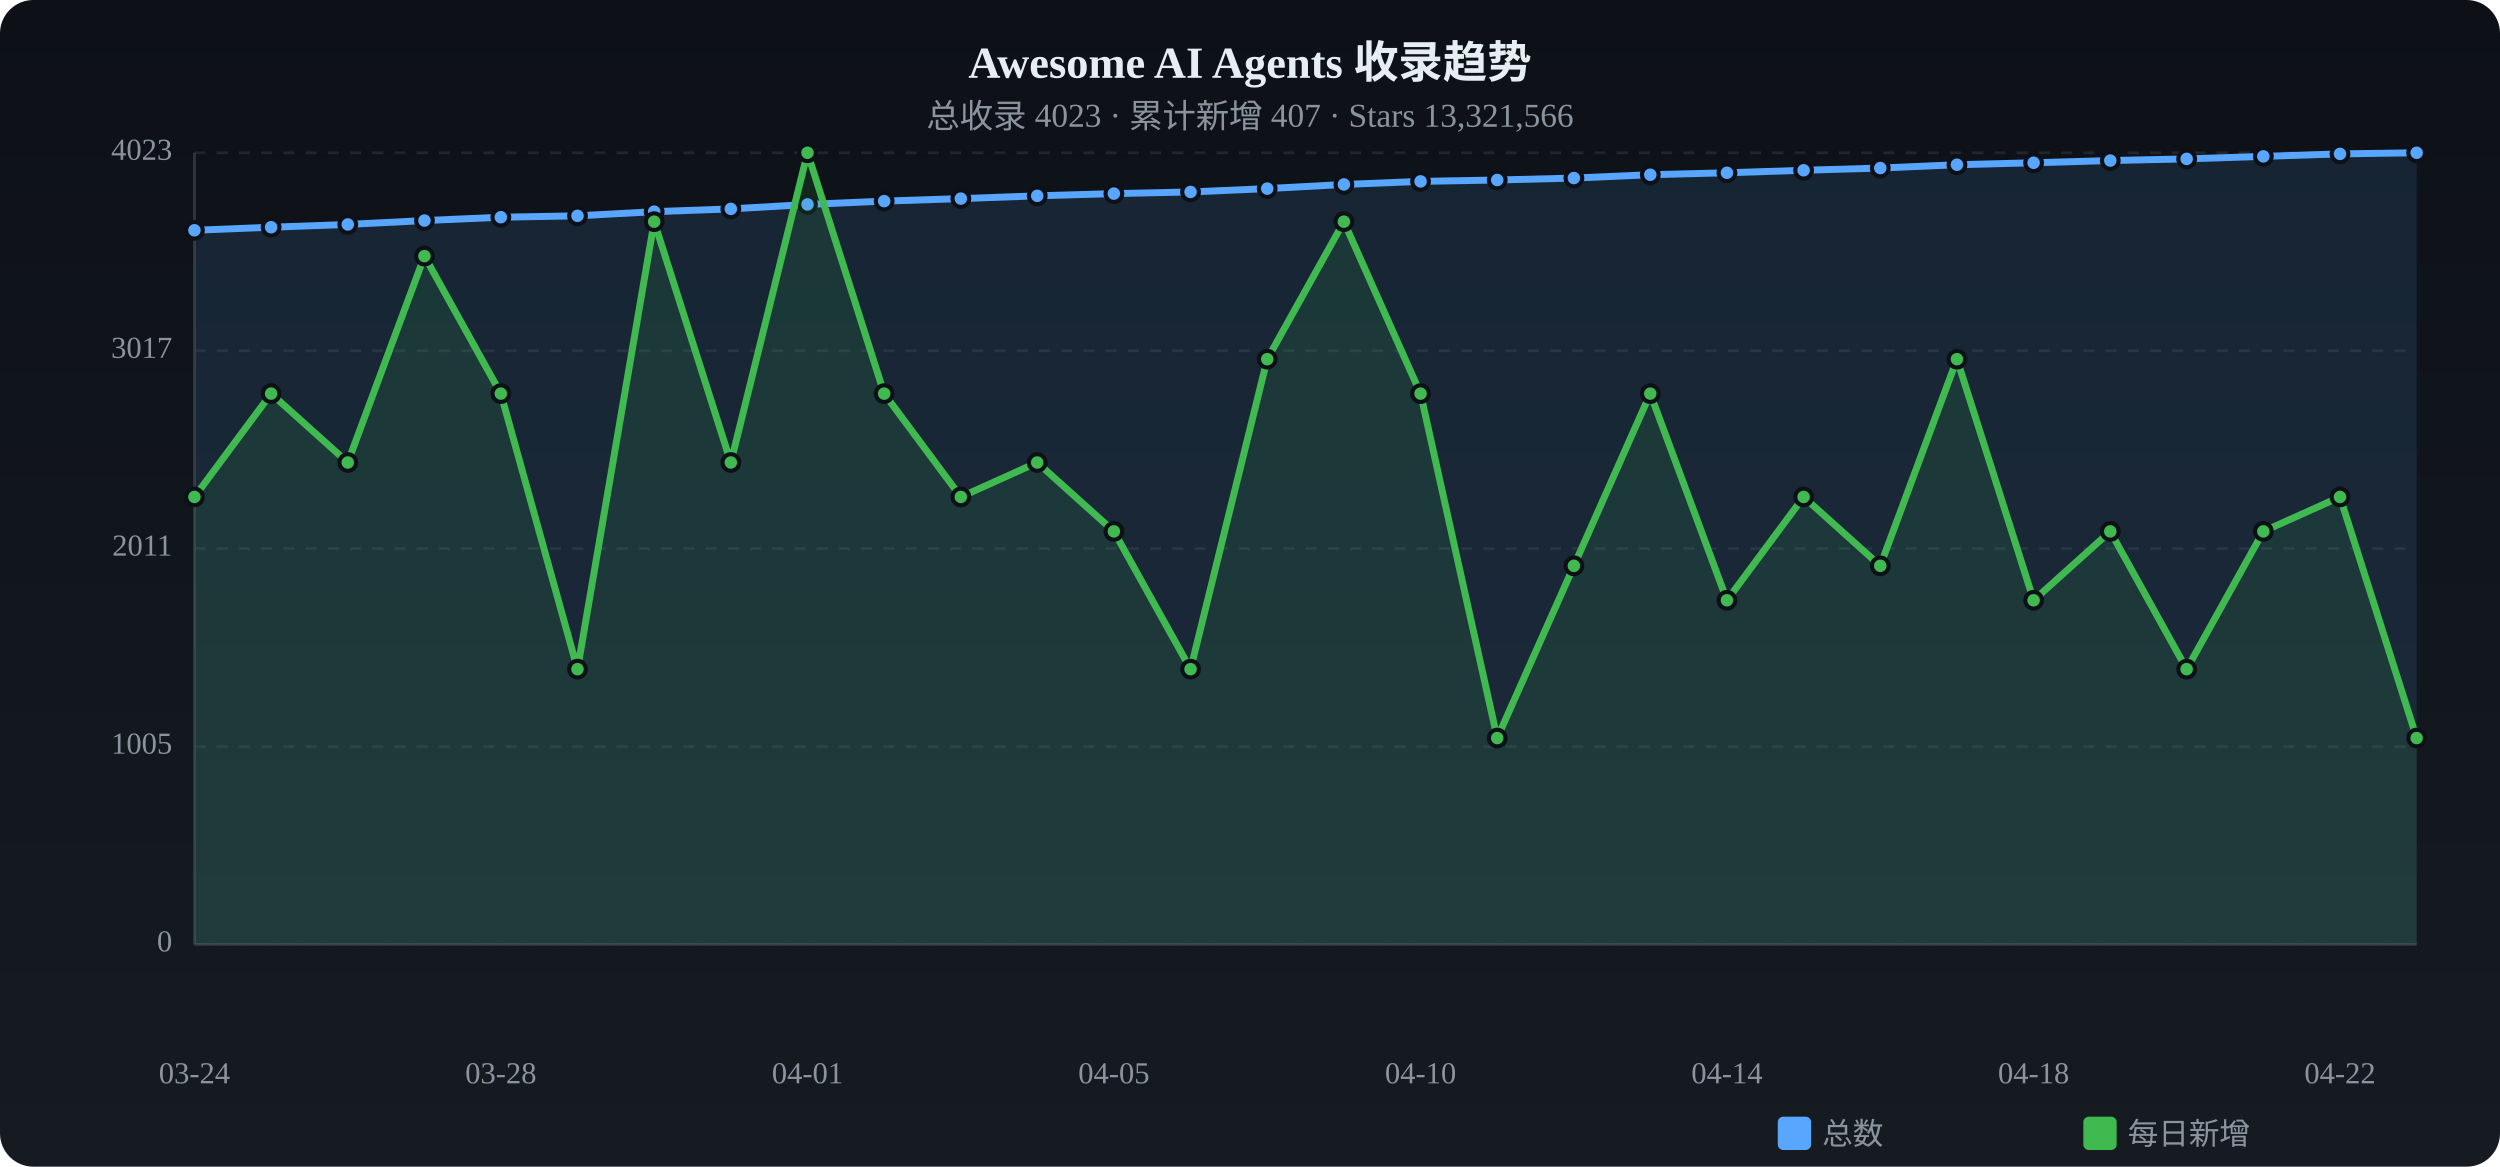
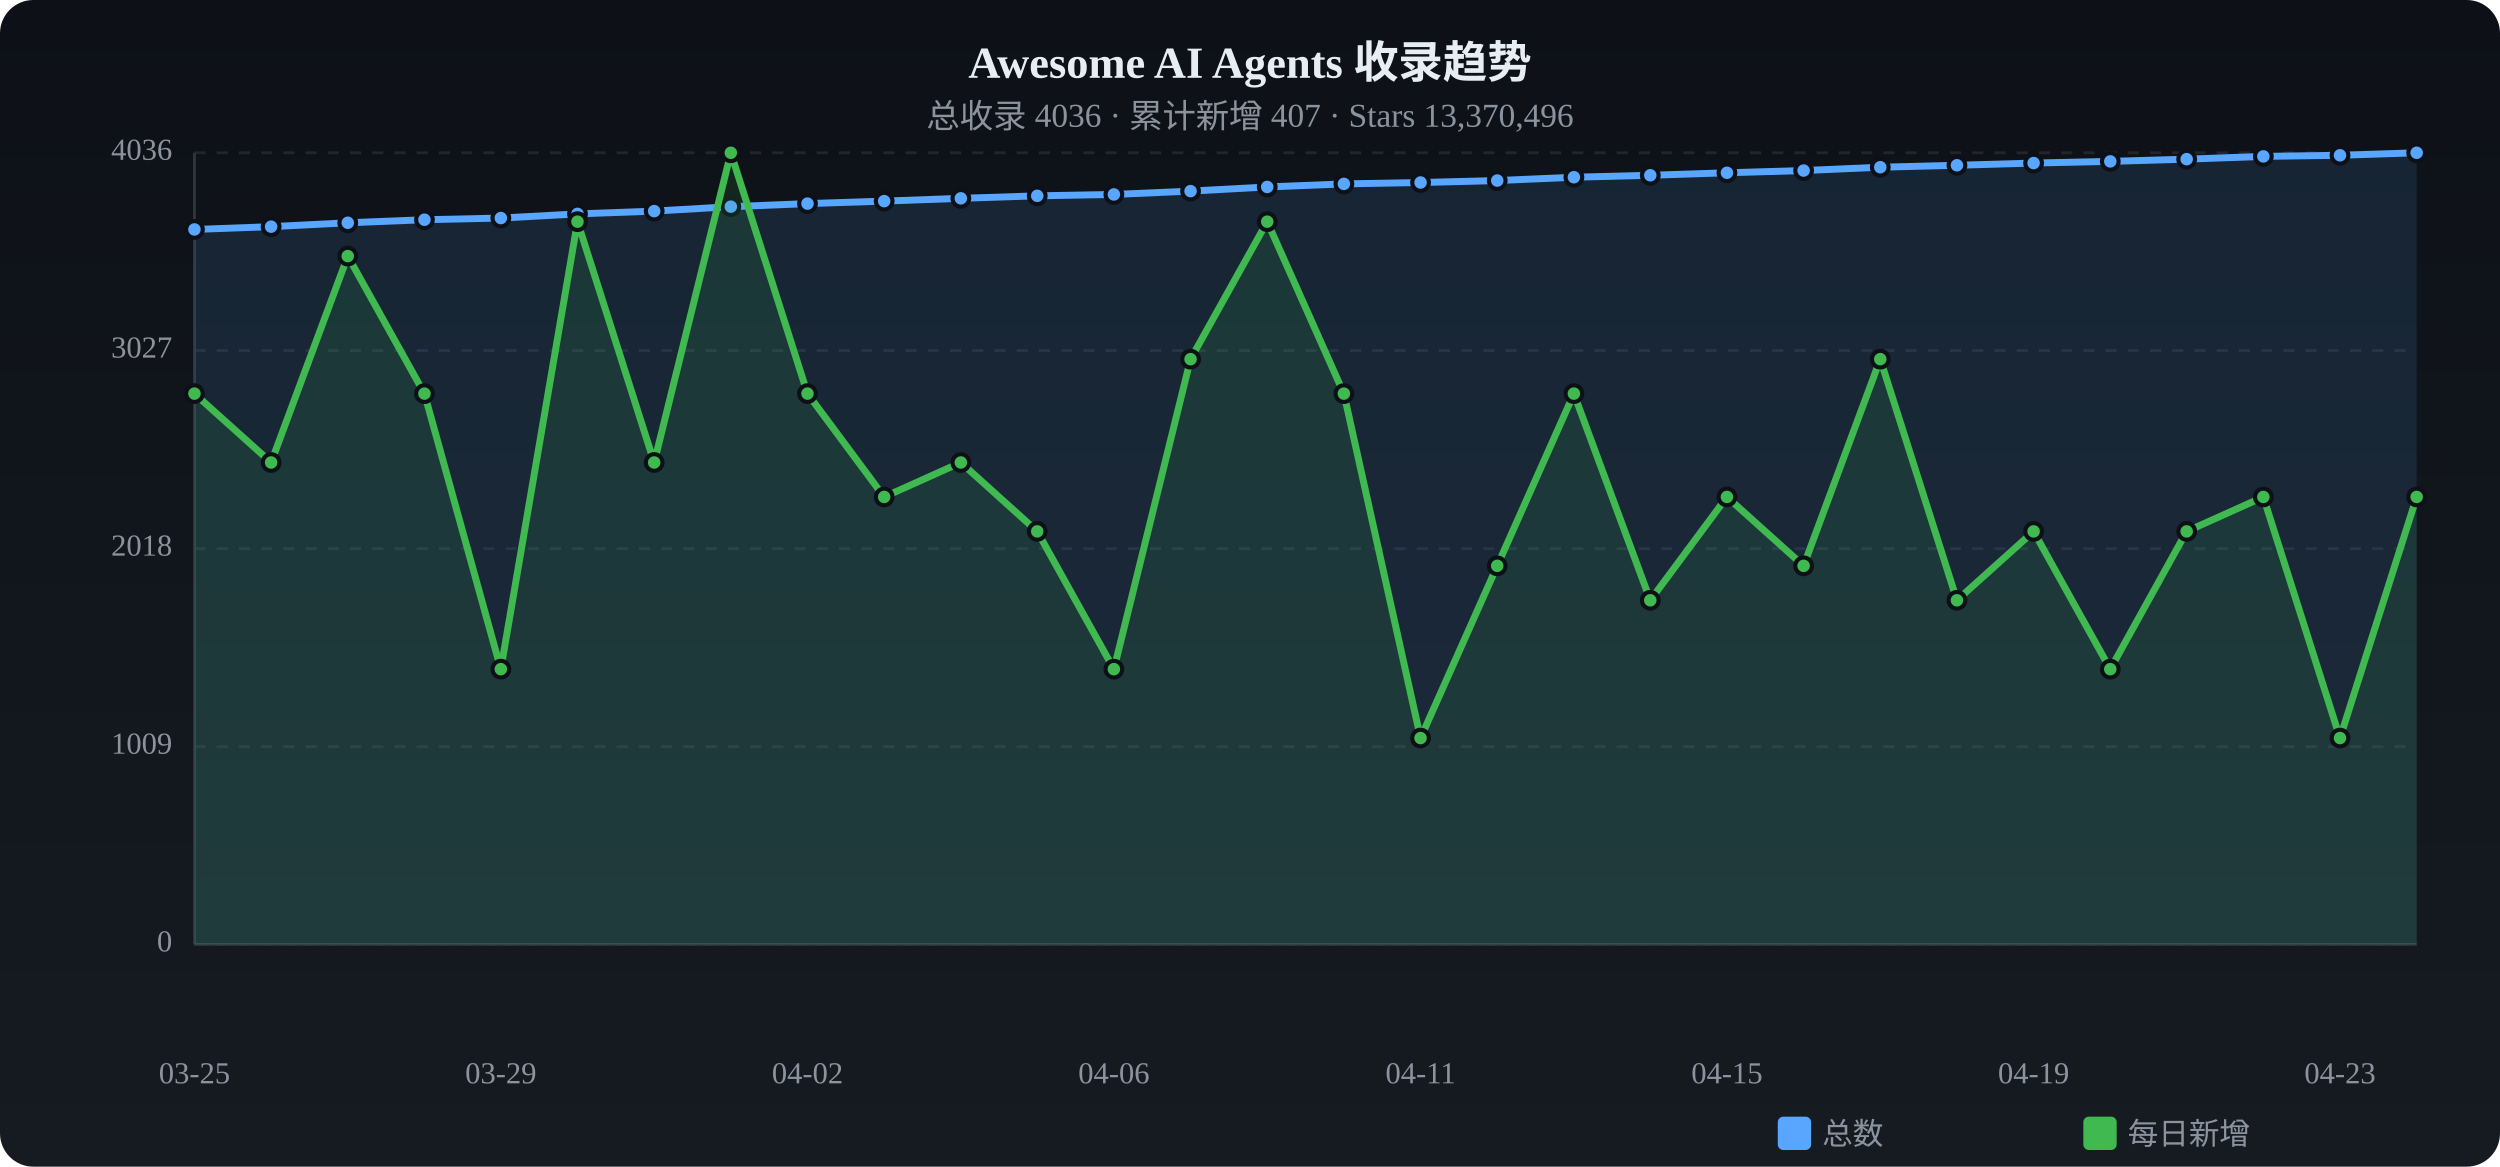
<svg xmlns="http://www.w3.org/2000/svg" viewBox="0 0 900 420" width="900" height="420">
  <defs>
    <linearGradient id="tbg" x1="0%" y1="0%" x2="0%" y2="100%">
      <stop offset="0%" stop-color="#0d1117" />
      <stop offset="100%" stop-color="#161b22" />
    </linearGradient>
  </defs>
  <rect width="900" height="420" rx="12" fill="url(#tbg)" />
  <text x="450.0" y="28" text-anchor="middle" fill="#e6edf3" font-size="16" font-weight="bold">Awesome AI Agents 收录趋势</text>
-   <text x="450.0" y="46" text-anchor="middle" fill="#8b949e" font-size="12">总收录 4023 · 累计新增 407 · Stars 13,321,566</text>
+   <text x="450.0" y="46" text-anchor="middle" fill="#8b949e" font-size="12">总收录 4036 · 累计新增 407 · Stars 13,370,496</text>
  <text x="62" y="340.0" text-anchor="end" fill="#8b949e" font-size="11" dominant-baseline="middle">0</text>
  <line x1="70" y1="340.0" x2="870" y2="340.0" stroke="#21262d" stroke-dasharray="4 4" />
-   <text x="62" y="268.8" text-anchor="end" fill="#8b949e" font-size="11" dominant-baseline="middle">1005</text>
+   <text x="62" y="268.8" text-anchor="end" fill="#8b949e" font-size="11" dominant-baseline="middle">1009</text>
  <line x1="70" y1="268.8" x2="870" y2="268.8" stroke="#21262d" stroke-dasharray="4 4" />
-   <text x="62" y="197.5" text-anchor="end" fill="#8b949e" font-size="11" dominant-baseline="middle">2011</text>
+   <text x="62" y="197.5" text-anchor="end" fill="#8b949e" font-size="11" dominant-baseline="middle">2018</text>
  <line x1="70" y1="197.5" x2="870" y2="197.5" stroke="#21262d" stroke-dasharray="4 4" />
-   <text x="62" y="126.3" text-anchor="end" fill="#8b949e" font-size="11" dominant-baseline="middle">3017</text>
-   <line x1="70" y1="126.3" x2="870" y2="126.3" stroke="#21262d" stroke-dasharray="4 4" />
-   <text x="62" y="55.0" text-anchor="end" fill="#8b949e" font-size="11" dominant-baseline="middle">4023</text>
+   <text x="62" y="126.2" text-anchor="end" fill="#8b949e" font-size="11" dominant-baseline="middle">3027</text>
+   <line x1="70" y1="126.2" x2="870" y2="126.2" stroke="#21262d" stroke-dasharray="4 4" />
+   <text x="62" y="55.0" text-anchor="end" fill="#8b949e" font-size="11" dominant-baseline="middle">4036</text>
  <line x1="70" y1="55.0" x2="870" y2="55.0" stroke="#21262d" stroke-dasharray="4 4" />
  <line x1="70" y1="55" x2="70" y2="340" stroke="#30363d" />
  <line x1="70" y1="340" x2="870" y2="340" stroke="#30363d" />
-   <path d="M70.0,82.9 L97.6,81.8 L125.2,80.8 L152.8,79.4 L180.3,78.2 L207.9,77.7 L235.5,76.2 L263.1,75.2 L290.7,73.6 L318.3,72.4 L345.9,71.5 L373.4,70.5 L401.0,69.7 L428.6,69.1 L456.2,67.9 L483.8,66.4 L511.4,65.3 L539.0,64.8 L566.6,64.1 L594.1,62.9 L621.7,62.2 L649.3,61.3 L676.9,60.5 L704.5,59.3 L732.1,58.6 L759.7,57.8 L787.2,57.2 L814.8,56.3 L842.4,55.4 L870.0,55.0 L870.0,340 L70.0,340 Z" fill="#58a6ff" opacity="0.12" />
-   <polyline points="70.0,82.9 97.6,81.8 125.2,80.8 152.8,79.4 180.3,78.2 207.9,77.7 235.5,76.2 263.1,75.2 290.7,73.6 318.3,72.4 345.9,71.5 373.4,70.5 401.0,69.7 428.6,69.1 456.2,67.9 483.8,66.4 511.4,65.3 539.0,64.8 566.6,64.1 594.1,62.9 621.7,62.2 649.3,61.3 676.9,60.5 704.5,59.3 732.1,58.6 759.7,57.8 787.2,57.2 814.8,56.3 842.4,55.4 870.0,55.0" fill="none" stroke="#58a6ff" stroke-width="2.5" stroke-linecap="round" stroke-linejoin="round" />
-   <circle cx="70.0" cy="82.9" r="3" fill="#58a6ff" stroke="#0d1117" stroke-width="1.5" />
-   <circle cx="97.6" cy="81.8" r="3" fill="#58a6ff" stroke="#0d1117" stroke-width="1.5" />
-   <circle cx="125.2" cy="80.8" r="3" fill="#58a6ff" stroke="#0d1117" stroke-width="1.5" />
-   <circle cx="152.8" cy="79.4" r="3" fill="#58a6ff" stroke="#0d1117" stroke-width="1.5" />
-   <circle cx="180.3" cy="78.2" r="3" fill="#58a6ff" stroke="#0d1117" stroke-width="1.5" />
-   <circle cx="207.9" cy="77.7" r="3" fill="#58a6ff" stroke="#0d1117" stroke-width="1.5" />
-   <circle cx="235.5" cy="76.2" r="3" fill="#58a6ff" stroke="#0d1117" stroke-width="1.5" />
-   <circle cx="263.1" cy="75.2" r="3" fill="#58a6ff" stroke="#0d1117" stroke-width="1.5" />
-   <circle cx="290.7" cy="73.6" r="3" fill="#58a6ff" stroke="#0d1117" stroke-width="1.5" />
+   <path d="M70.0,82.6 L97.6,81.6 L125.2,80.2 L152.8,79.1 L180.3,78.5 L207.9,77.0 L235.5,76.0 L263.1,74.4 L290.7,73.3 L318.3,72.4 L345.9,71.4 L373.4,70.5 L401.0,70.0 L428.6,68.8 L456.2,67.3 L483.8,66.2 L511.4,65.7 L539.0,65.0 L566.6,63.8 L594.1,63.1 L621.7,62.2 L649.3,61.4 L676.9,60.2 L704.5,59.5 L732.1,58.7 L759.7,58.1 L787.2,57.3 L814.8,56.3 L842.4,55.9 L870.0,55.0 L870.0,340 L70.0,340 Z" fill="#58a6ff" opacity="0.12" />
+   <polyline points="70.0,82.6 97.6,81.6 125.2,80.2 152.8,79.1 180.3,78.5 207.9,77.0 235.5,76.0 263.1,74.4 290.7,73.3 318.3,72.4 345.9,71.4 373.4,70.5 401.0,70.0 428.6,68.8 456.2,67.3 483.8,66.2 511.4,65.7 539.0,65.0 566.6,63.8 594.1,63.1 621.7,62.2 649.3,61.4 676.9,60.2 704.5,59.5 732.1,58.7 759.7,58.1 787.2,57.3 814.8,56.3 842.4,55.9 870.0,55.0" fill="none" stroke="#58a6ff" stroke-width="2.5" stroke-linecap="round" stroke-linejoin="round" />
+   <circle cx="70.0" cy="82.6" r="3" fill="#58a6ff" stroke="#0d1117" stroke-width="1.5" />
+   <circle cx="97.6" cy="81.6" r="3" fill="#58a6ff" stroke="#0d1117" stroke-width="1.5" />
+   <circle cx="125.2" cy="80.2" r="3" fill="#58a6ff" stroke="#0d1117" stroke-width="1.5" />
+   <circle cx="152.8" cy="79.1" r="3" fill="#58a6ff" stroke="#0d1117" stroke-width="1.5" />
+   <circle cx="180.3" cy="78.5" r="3" fill="#58a6ff" stroke="#0d1117" stroke-width="1.5" />
+   <circle cx="207.9" cy="77.0" r="3" fill="#58a6ff" stroke="#0d1117" stroke-width="1.5" />
+   <circle cx="235.5" cy="76.0" r="3" fill="#58a6ff" stroke="#0d1117" stroke-width="1.5" />
+   <circle cx="263.1" cy="74.4" r="3" fill="#58a6ff" stroke="#0d1117" stroke-width="1.5" />
+   <circle cx="290.7" cy="73.3" r="3" fill="#58a6ff" stroke="#0d1117" stroke-width="1.5" />
  <circle cx="318.3" cy="72.4" r="3" fill="#58a6ff" stroke="#0d1117" stroke-width="1.5" />
-   <circle cx="345.9" cy="71.5" r="3" fill="#58a6ff" stroke="#0d1117" stroke-width="1.5" />
+   <circle cx="345.9" cy="71.4" r="3" fill="#58a6ff" stroke="#0d1117" stroke-width="1.5" />
  <circle cx="373.4" cy="70.5" r="3" fill="#58a6ff" stroke="#0d1117" stroke-width="1.5" />
-   <circle cx="401.0" cy="69.7" r="3" fill="#58a6ff" stroke="#0d1117" stroke-width="1.5" />
-   <circle cx="428.6" cy="69.1" r="3" fill="#58a6ff" stroke="#0d1117" stroke-width="1.5" />
-   <circle cx="456.2" cy="67.9" r="3" fill="#58a6ff" stroke="#0d1117" stroke-width="1.5" />
-   <circle cx="483.8" cy="66.4" r="3" fill="#58a6ff" stroke="#0d1117" stroke-width="1.5" />
-   <circle cx="511.4" cy="65.3" r="3" fill="#58a6ff" stroke="#0d1117" stroke-width="1.5" />
-   <circle cx="539.0" cy="64.8" r="3" fill="#58a6ff" stroke="#0d1117" stroke-width="1.5" />
-   <circle cx="566.6" cy="64.1" r="3" fill="#58a6ff" stroke="#0d1117" stroke-width="1.5" />
-   <circle cx="594.1" cy="62.9" r="3" fill="#58a6ff" stroke="#0d1117" stroke-width="1.5" />
+   <circle cx="401.0" cy="70.0" r="3" fill="#58a6ff" stroke="#0d1117" stroke-width="1.5" />
+   <circle cx="428.6" cy="68.8" r="3" fill="#58a6ff" stroke="#0d1117" stroke-width="1.5" />
+   <circle cx="456.2" cy="67.3" r="3" fill="#58a6ff" stroke="#0d1117" stroke-width="1.5" />
+   <circle cx="483.8" cy="66.2" r="3" fill="#58a6ff" stroke="#0d1117" stroke-width="1.5" />
+   <circle cx="511.4" cy="65.7" r="3" fill="#58a6ff" stroke="#0d1117" stroke-width="1.5" />
+   <circle cx="539.0" cy="65.0" r="3" fill="#58a6ff" stroke="#0d1117" stroke-width="1.5" />
+   <circle cx="566.6" cy="63.8" r="3" fill="#58a6ff" stroke="#0d1117" stroke-width="1.5" />
+   <circle cx="594.1" cy="63.1" r="3" fill="#58a6ff" stroke="#0d1117" stroke-width="1.5" />
  <circle cx="621.7" cy="62.2" r="3" fill="#58a6ff" stroke="#0d1117" stroke-width="1.5" />
-   <circle cx="649.3" cy="61.3" r="3" fill="#58a6ff" stroke="#0d1117" stroke-width="1.5" />
-   <circle cx="676.9" cy="60.5" r="3" fill="#58a6ff" stroke="#0d1117" stroke-width="1.5" />
-   <circle cx="704.5" cy="59.3" r="3" fill="#58a6ff" stroke="#0d1117" stroke-width="1.5" />
-   <circle cx="732.1" cy="58.6" r="3" fill="#58a6ff" stroke="#0d1117" stroke-width="1.5" />
-   <circle cx="759.7" cy="57.8" r="3" fill="#58a6ff" stroke="#0d1117" stroke-width="1.5" />
-   <circle cx="787.2" cy="57.2" r="3" fill="#58a6ff" stroke="#0d1117" stroke-width="1.5" />
+   <circle cx="649.3" cy="61.4" r="3" fill="#58a6ff" stroke="#0d1117" stroke-width="1.5" />
+   <circle cx="676.9" cy="60.2" r="3" fill="#58a6ff" stroke="#0d1117" stroke-width="1.5" />
+   <circle cx="704.5" cy="59.5" r="3" fill="#58a6ff" stroke="#0d1117" stroke-width="1.5" />
+   <circle cx="732.1" cy="58.7" r="3" fill="#58a6ff" stroke="#0d1117" stroke-width="1.5" />
+   <circle cx="759.7" cy="58.1" r="3" fill="#58a6ff" stroke="#0d1117" stroke-width="1.5" />
+   <circle cx="787.2" cy="57.3" r="3" fill="#58a6ff" stroke="#0d1117" stroke-width="1.5" />
  <circle cx="814.8" cy="56.3" r="3" fill="#58a6ff" stroke="#0d1117" stroke-width="1.5" />
-   <circle cx="842.4" cy="55.4" r="3" fill="#58a6ff" stroke="#0d1117" stroke-width="1.5" />
+   <circle cx="842.4" cy="55.9" r="3" fill="#58a6ff" stroke="#0d1117" stroke-width="1.5" />
  <circle cx="870.0" cy="55.0" r="3" fill="#58a6ff" stroke="#0d1117" stroke-width="1.5" />
-   <path d="M70.0,178.9 L97.6,141.7 L125.2,166.5 L152.8,92.2 L180.3,141.7 L207.9,240.9 L235.5,79.8 L263.1,166.5 L290.7,55.0 L318.3,141.7 L345.9,178.9 L373.4,166.5 L401.0,191.3 L428.6,240.9 L456.2,129.3 L483.8,79.8 L511.4,141.7 L539.0,265.7 L566.6,203.7 L594.1,141.7 L621.7,216.1 L649.3,178.9 L676.9,203.7 L704.5,129.3 L732.1,216.1 L759.7,191.3 L787.2,240.9 L814.8,191.3 L842.4,178.9 L870.0,265.7 L870.0,340 L70.0,340 Z" fill="#3fb950" opacity="0.12" />
-   <polyline points="70.0,178.9 97.6,141.7 125.2,166.5 152.8,92.2 180.3,141.7 207.9,240.9 235.5,79.8 263.1,166.5 290.7,55.0 318.3,141.7 345.9,178.9 373.4,166.5 401.0,191.3 428.6,240.9 456.2,129.3 483.8,79.8 511.4,141.7 539.0,265.7 566.6,203.7 594.1,141.7 621.7,216.1 649.3,178.9 676.9,203.7 704.5,129.3 732.1,216.1 759.7,191.3 787.2,240.9 814.8,191.3 842.4,178.9 870.0,265.7" fill="none" stroke="#3fb950" stroke-width="2.5" stroke-linecap="round" stroke-linejoin="round" />
-   <circle cx="70.0" cy="178.9" r="3" fill="#3fb950" stroke="#0d1117" stroke-width="1.5" />
-   <circle cx="97.6" cy="141.7" r="3" fill="#3fb950" stroke="#0d1117" stroke-width="1.5" />
-   <circle cx="125.2" cy="166.5" r="3" fill="#3fb950" stroke="#0d1117" stroke-width="1.5" />
-   <circle cx="152.8" cy="92.2" r="3" fill="#3fb950" stroke="#0d1117" stroke-width="1.5" />
-   <circle cx="180.3" cy="141.7" r="3" fill="#3fb950" stroke="#0d1117" stroke-width="1.5" />
-   <circle cx="207.9" cy="240.9" r="3" fill="#3fb950" stroke="#0d1117" stroke-width="1.5" />
-   <circle cx="235.5" cy="79.8" r="3" fill="#3fb950" stroke="#0d1117" stroke-width="1.5" />
-   <circle cx="263.1" cy="166.5" r="3" fill="#3fb950" stroke="#0d1117" stroke-width="1.5" />
-   <circle cx="290.7" cy="55.0" r="3" fill="#3fb950" stroke="#0d1117" stroke-width="1.5" />
-   <circle cx="318.3" cy="141.7" r="3" fill="#3fb950" stroke="#0d1117" stroke-width="1.5" />
-   <circle cx="345.9" cy="178.9" r="3" fill="#3fb950" stroke="#0d1117" stroke-width="1.5" />
-   <circle cx="373.4" cy="166.5" r="3" fill="#3fb950" stroke="#0d1117" stroke-width="1.5" />
-   <circle cx="401.0" cy="191.3" r="3" fill="#3fb950" stroke="#0d1117" stroke-width="1.5" />
-   <circle cx="428.6" cy="240.9" r="3" fill="#3fb950" stroke="#0d1117" stroke-width="1.5" />
-   <circle cx="456.2" cy="129.3" r="3" fill="#3fb950" stroke="#0d1117" stroke-width="1.5" />
-   <circle cx="483.8" cy="79.8" r="3" fill="#3fb950" stroke="#0d1117" stroke-width="1.5" />
-   <circle cx="511.4" cy="141.7" r="3" fill="#3fb950" stroke="#0d1117" stroke-width="1.5" />
-   <circle cx="539.0" cy="265.7" r="3" fill="#3fb950" stroke="#0d1117" stroke-width="1.5" />
-   <circle cx="566.6" cy="203.7" r="3" fill="#3fb950" stroke="#0d1117" stroke-width="1.5" />
-   <circle cx="594.1" cy="141.7" r="3" fill="#3fb950" stroke="#0d1117" stroke-width="1.5" />
-   <circle cx="621.7" cy="216.1" r="3" fill="#3fb950" stroke="#0d1117" stroke-width="1.5" />
-   <circle cx="649.3" cy="178.9" r="3" fill="#3fb950" stroke="#0d1117" stroke-width="1.5" />
-   <circle cx="676.9" cy="203.7" r="3" fill="#3fb950" stroke="#0d1117" stroke-width="1.5" />
-   <circle cx="704.5" cy="129.3" r="3" fill="#3fb950" stroke="#0d1117" stroke-width="1.5" />
-   <circle cx="732.1" cy="216.1" r="3" fill="#3fb950" stroke="#0d1117" stroke-width="1.5" />
-   <circle cx="759.7" cy="191.3" r="3" fill="#3fb950" stroke="#0d1117" stroke-width="1.5" />
-   <circle cx="787.2" cy="240.9" r="3" fill="#3fb950" stroke="#0d1117" stroke-width="1.5" />
-   <circle cx="814.8" cy="191.3" r="3" fill="#3fb950" stroke="#0d1117" stroke-width="1.5" />
-   <circle cx="842.4" cy="178.9" r="3" fill="#3fb950" stroke="#0d1117" stroke-width="1.5" />
-   <circle cx="870.0" cy="265.7" r="3" fill="#3fb950" stroke="#0d1117" stroke-width="1.5" />
-   <text x="70.0" y="390" text-anchor="middle" fill="#8b949e" font-size="11">03-24</text>
-   <text x="180.3" y="390" text-anchor="middle" fill="#8b949e" font-size="11">03-28</text>
-   <text x="290.7" y="390" text-anchor="middle" fill="#8b949e" font-size="11">04-01</text>
-   <text x="401.0" y="390" text-anchor="middle" fill="#8b949e" font-size="11">04-05</text>
-   <text x="511.4" y="390" text-anchor="middle" fill="#8b949e" font-size="11">04-10</text>
-   <text x="621.7" y="390" text-anchor="middle" fill="#8b949e" font-size="11">04-14</text>
-   <text x="732.1" y="390" text-anchor="middle" fill="#8b949e" font-size="11">04-18</text>
-   <text x="842.4" y="390" text-anchor="middle" fill="#8b949e" font-size="11">04-22</text>
+   <path d="M70.0,141.7 L97.6,166.5 L125.2,92.2 L152.8,141.7 L180.3,240.9 L207.9,79.8 L235.5,166.5 L263.1,55.0 L290.7,141.7 L318.3,178.9 L345.9,166.5 L373.4,191.3 L401.0,240.9 L428.6,129.3 L456.2,79.8 L483.8,141.7 L511.4,265.7 L539.0,203.7 L566.6,141.7 L594.1,216.1 L621.7,178.9 L649.3,203.7 L676.9,129.3 L704.5,216.1 L732.1,191.3 L759.7,240.9 L787.2,191.3 L814.8,178.9 L842.4,265.7 L870.0,178.9 L870.0,340 L70.0,340 Z" fill="#3fb950" opacity="0.12" />
+   <polyline points="70.0,141.7 97.6,166.5 125.2,92.2 152.8,141.7 180.3,240.9 207.9,79.8 235.5,166.5 263.1,55.0 290.7,141.7 318.3,178.9 345.9,166.5 373.4,191.3 401.0,240.9 428.6,129.3 456.2,79.8 483.8,141.7 511.4,265.7 539.0,203.7 566.6,141.7 594.1,216.1 621.7,178.9 649.3,203.7 676.9,129.3 704.5,216.1 732.1,191.3 759.7,240.9 787.2,191.3 814.8,178.9 842.4,265.7 870.0,178.9" fill="none" stroke="#3fb950" stroke-width="2.5" stroke-linecap="round" stroke-linejoin="round" />
+   <circle cx="70.0" cy="141.7" r="3" fill="#3fb950" stroke="#0d1117" stroke-width="1.5" />
+   <circle cx="97.6" cy="166.5" r="3" fill="#3fb950" stroke="#0d1117" stroke-width="1.5" />
+   <circle cx="125.2" cy="92.2" r="3" fill="#3fb950" stroke="#0d1117" stroke-width="1.5" />
+   <circle cx="152.8" cy="141.7" r="3" fill="#3fb950" stroke="#0d1117" stroke-width="1.5" />
+   <circle cx="180.3" cy="240.9" r="3" fill="#3fb950" stroke="#0d1117" stroke-width="1.5" />
+   <circle cx="207.9" cy="79.8" r="3" fill="#3fb950" stroke="#0d1117" stroke-width="1.5" />
+   <circle cx="235.5" cy="166.5" r="3" fill="#3fb950" stroke="#0d1117" stroke-width="1.5" />
+   <circle cx="263.1" cy="55.0" r="3" fill="#3fb950" stroke="#0d1117" stroke-width="1.5" />
+   <circle cx="290.7" cy="141.7" r="3" fill="#3fb950" stroke="#0d1117" stroke-width="1.5" />
+   <circle cx="318.3" cy="178.9" r="3" fill="#3fb950" stroke="#0d1117" stroke-width="1.5" />
+   <circle cx="345.9" cy="166.5" r="3" fill="#3fb950" stroke="#0d1117" stroke-width="1.5" />
+   <circle cx="373.4" cy="191.3" r="3" fill="#3fb950" stroke="#0d1117" stroke-width="1.5" />
+   <circle cx="401.0" cy="240.9" r="3" fill="#3fb950" stroke="#0d1117" stroke-width="1.5" />
+   <circle cx="428.6" cy="129.3" r="3" fill="#3fb950" stroke="#0d1117" stroke-width="1.5" />
+   <circle cx="456.2" cy="79.8" r="3" fill="#3fb950" stroke="#0d1117" stroke-width="1.5" />
+   <circle cx="483.8" cy="141.7" r="3" fill="#3fb950" stroke="#0d1117" stroke-width="1.5" />
+   <circle cx="511.4" cy="265.7" r="3" fill="#3fb950" stroke="#0d1117" stroke-width="1.5" />
+   <circle cx="539.0" cy="203.7" r="3" fill="#3fb950" stroke="#0d1117" stroke-width="1.5" />
+   <circle cx="566.6" cy="141.7" r="3" fill="#3fb950" stroke="#0d1117" stroke-width="1.5" />
+   <circle cx="594.1" cy="216.1" r="3" fill="#3fb950" stroke="#0d1117" stroke-width="1.5" />
+   <circle cx="621.7" cy="178.9" r="3" fill="#3fb950" stroke="#0d1117" stroke-width="1.5" />
+   <circle cx="649.3" cy="203.7" r="3" fill="#3fb950" stroke="#0d1117" stroke-width="1.5" />
+   <circle cx="676.9" cy="129.3" r="3" fill="#3fb950" stroke="#0d1117" stroke-width="1.5" />
+   <circle cx="704.5" cy="216.1" r="3" fill="#3fb950" stroke="#0d1117" stroke-width="1.5" />
+   <circle cx="732.1" cy="191.3" r="3" fill="#3fb950" stroke="#0d1117" stroke-width="1.5" />
+   <circle cx="759.7" cy="240.9" r="3" fill="#3fb950" stroke="#0d1117" stroke-width="1.5" />
+   <circle cx="787.2" cy="191.3" r="3" fill="#3fb950" stroke="#0d1117" stroke-width="1.5" />
+   <circle cx="814.8" cy="178.9" r="3" fill="#3fb950" stroke="#0d1117" stroke-width="1.5" />
+   <circle cx="842.4" cy="265.7" r="3" fill="#3fb950" stroke="#0d1117" stroke-width="1.5" />
+   <circle cx="870.0" cy="178.9" r="3" fill="#3fb950" stroke="#0d1117" stroke-width="1.5" />
+   <text x="70.0" y="390" text-anchor="middle" fill="#8b949e" font-size="11">03-25</text>
+   <text x="180.3" y="390" text-anchor="middle" fill="#8b949e" font-size="11">03-29</text>
+   <text x="290.7" y="390" text-anchor="middle" fill="#8b949e" font-size="11">04-02</text>
+   <text x="401.0" y="390" text-anchor="middle" fill="#8b949e" font-size="11">04-06</text>
+   <text x="511.4" y="390" text-anchor="middle" fill="#8b949e" font-size="11">04-11</text>
+   <text x="621.7" y="390" text-anchor="middle" fill="#8b949e" font-size="11">04-15</text>
+   <text x="732.1" y="390" text-anchor="middle" fill="#8b949e" font-size="11">04-19</text>
+   <text x="842.4" y="390" text-anchor="middle" fill="#8b949e" font-size="11">04-23</text>
  <rect x="640" y="402" width="12" height="12" rx="2" fill="#58a6ff" />
  <text x="656" y="412" fill="#8b949e" font-size="11">总数</text>
  <rect x="750" y="402" width="12" height="12" rx="2" fill="#3fb950" />
  <text x="766" y="412" fill="#8b949e" font-size="11">每日新增</text>
</svg>
